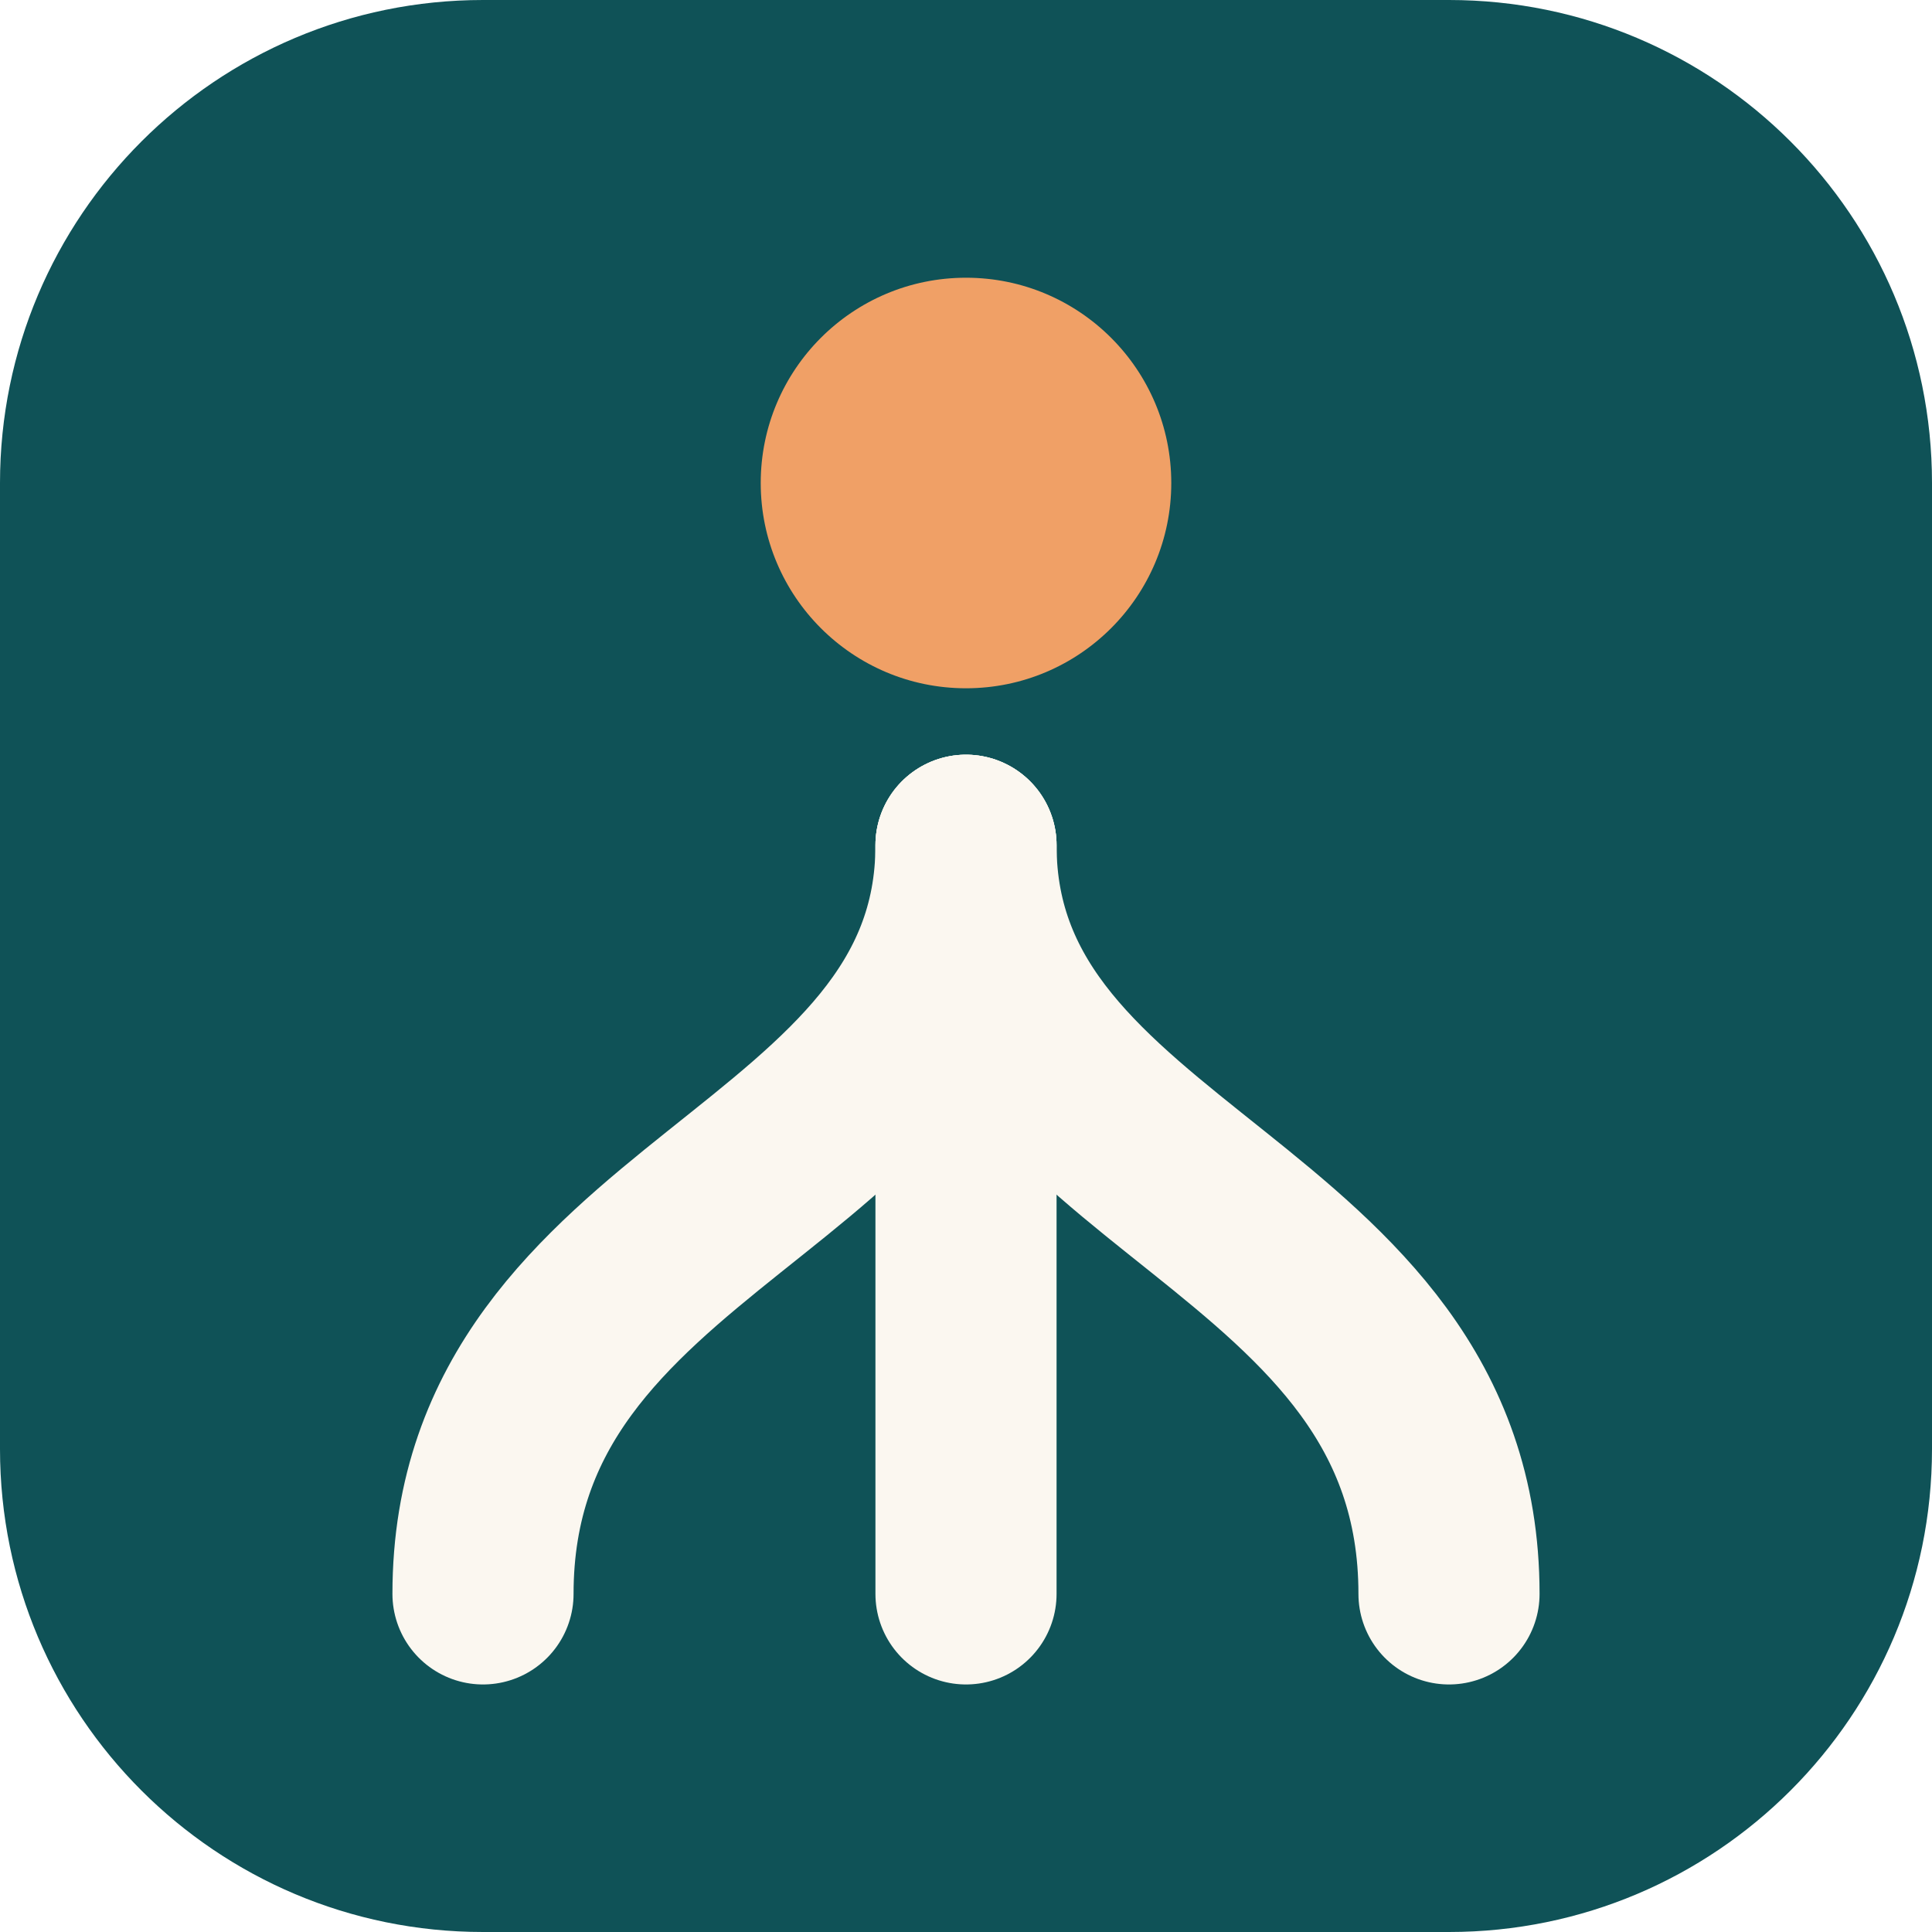
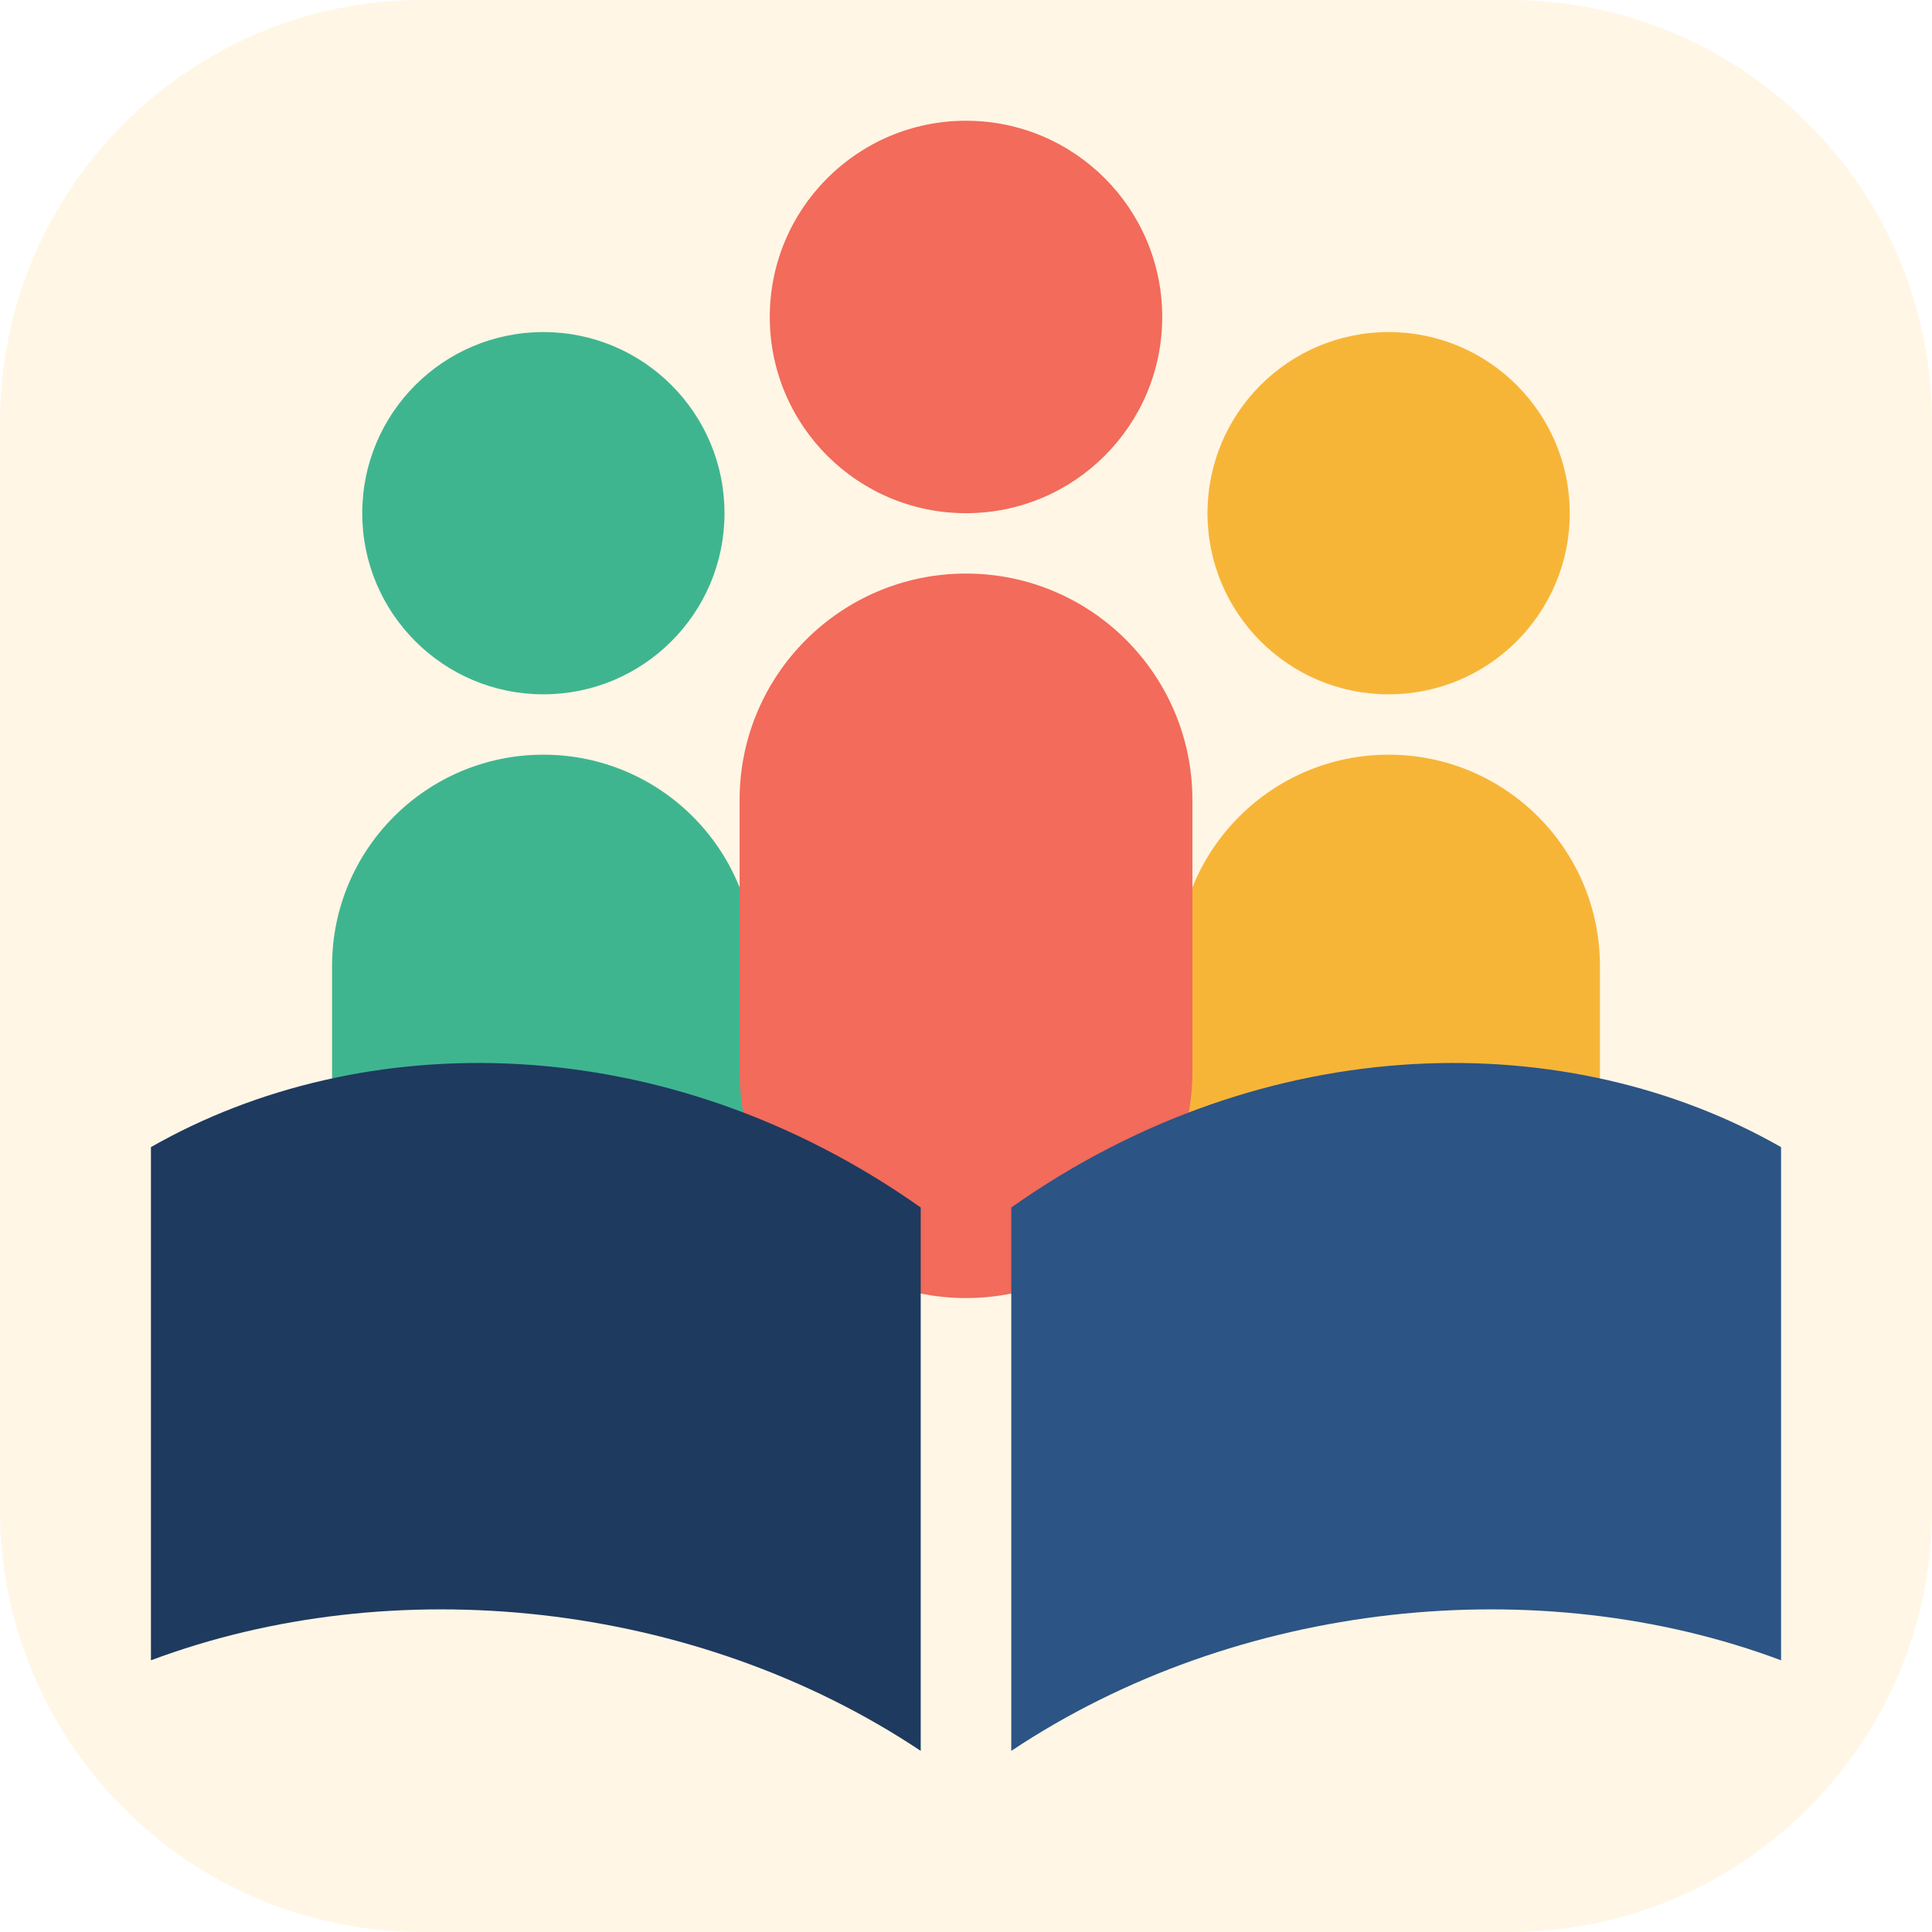
- <svg xmlns="http://www.w3.org/2000/svg" viewBox="0 0 40 40">
-   <rect width="40" height="40" rx="10" fill="#0f5257" />
-   <g fill="none" stroke="#fbf7f0" stroke-width="3.75" stroke-linecap="round" stroke-linejoin="round">
-     <path d="M10 33c0-8 10-8.5 10-15.5" />
-     <path d="M20 33V17.5" />
-     <path d="M30 33c0-8-10-8.5-10-15.5" />
+ <svg xmlns="http://www.w3.org/2000/svg" viewBox="0 0 64 64">
+   <rect width="64" height="64" rx="14" fill="#fff6e5" />
+   <g fill="#3fb58f">
+     <circle cx="18" cy="17" r="6" />
+     <rect x="11" y="25" width="14" height="22" rx="7" />
  </g>
-   <circle cx="20" cy="10" r="4.25" fill="#f0a066" />
+   <g fill="#f7b538">
+     <circle cx="46" cy="17" r="6" />
+     <rect x="39" y="25" width="14" height="22" rx="7" />
+   </g>
+   <g fill="#f26b5b">
+     <circle cx="32" cy="10.5" r="6.5" />
+     <rect x="24.5" y="19" width="15" height="24" rx="7.5" />
+   </g>
+   <path d="M5 38C12 34 22 34 30.5 40V58C23 53 13 52 5 55Z" fill="#1e3a5f" />
+   <path d="M59 38C52 34 42 34 33.5 40V58C41 53 51 52 59 55Z" fill="#2c5484" />
</svg>
